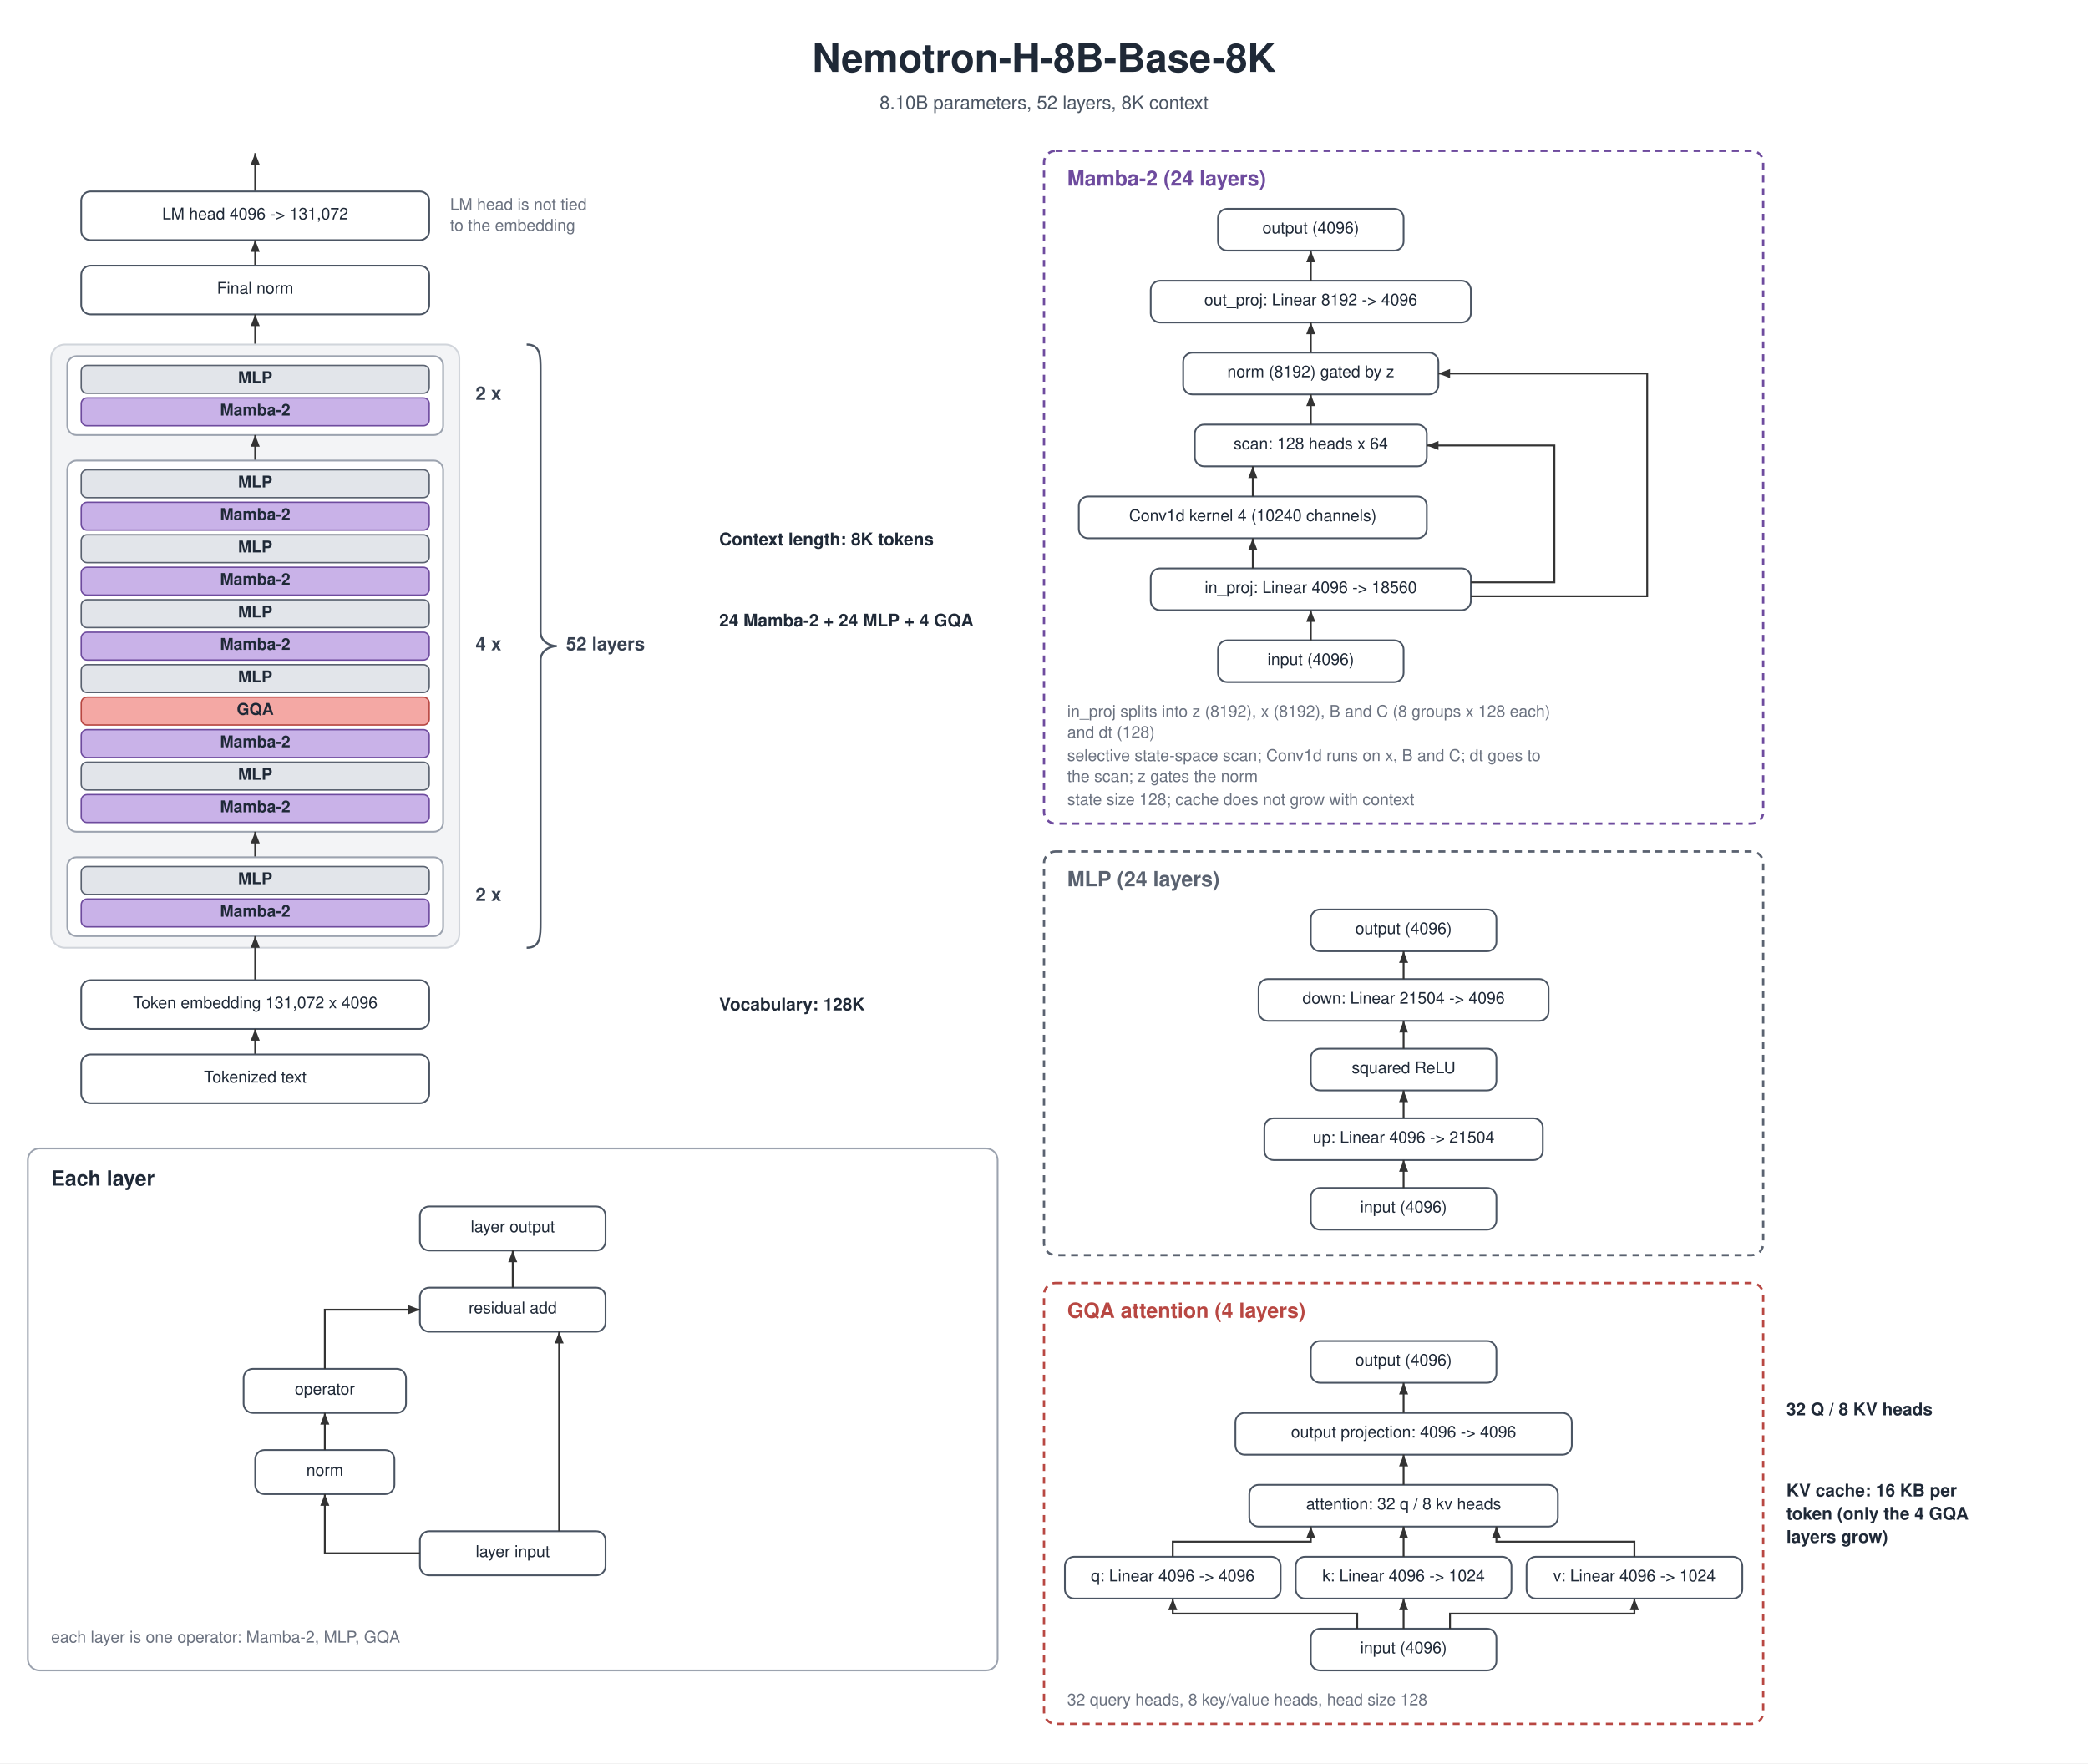
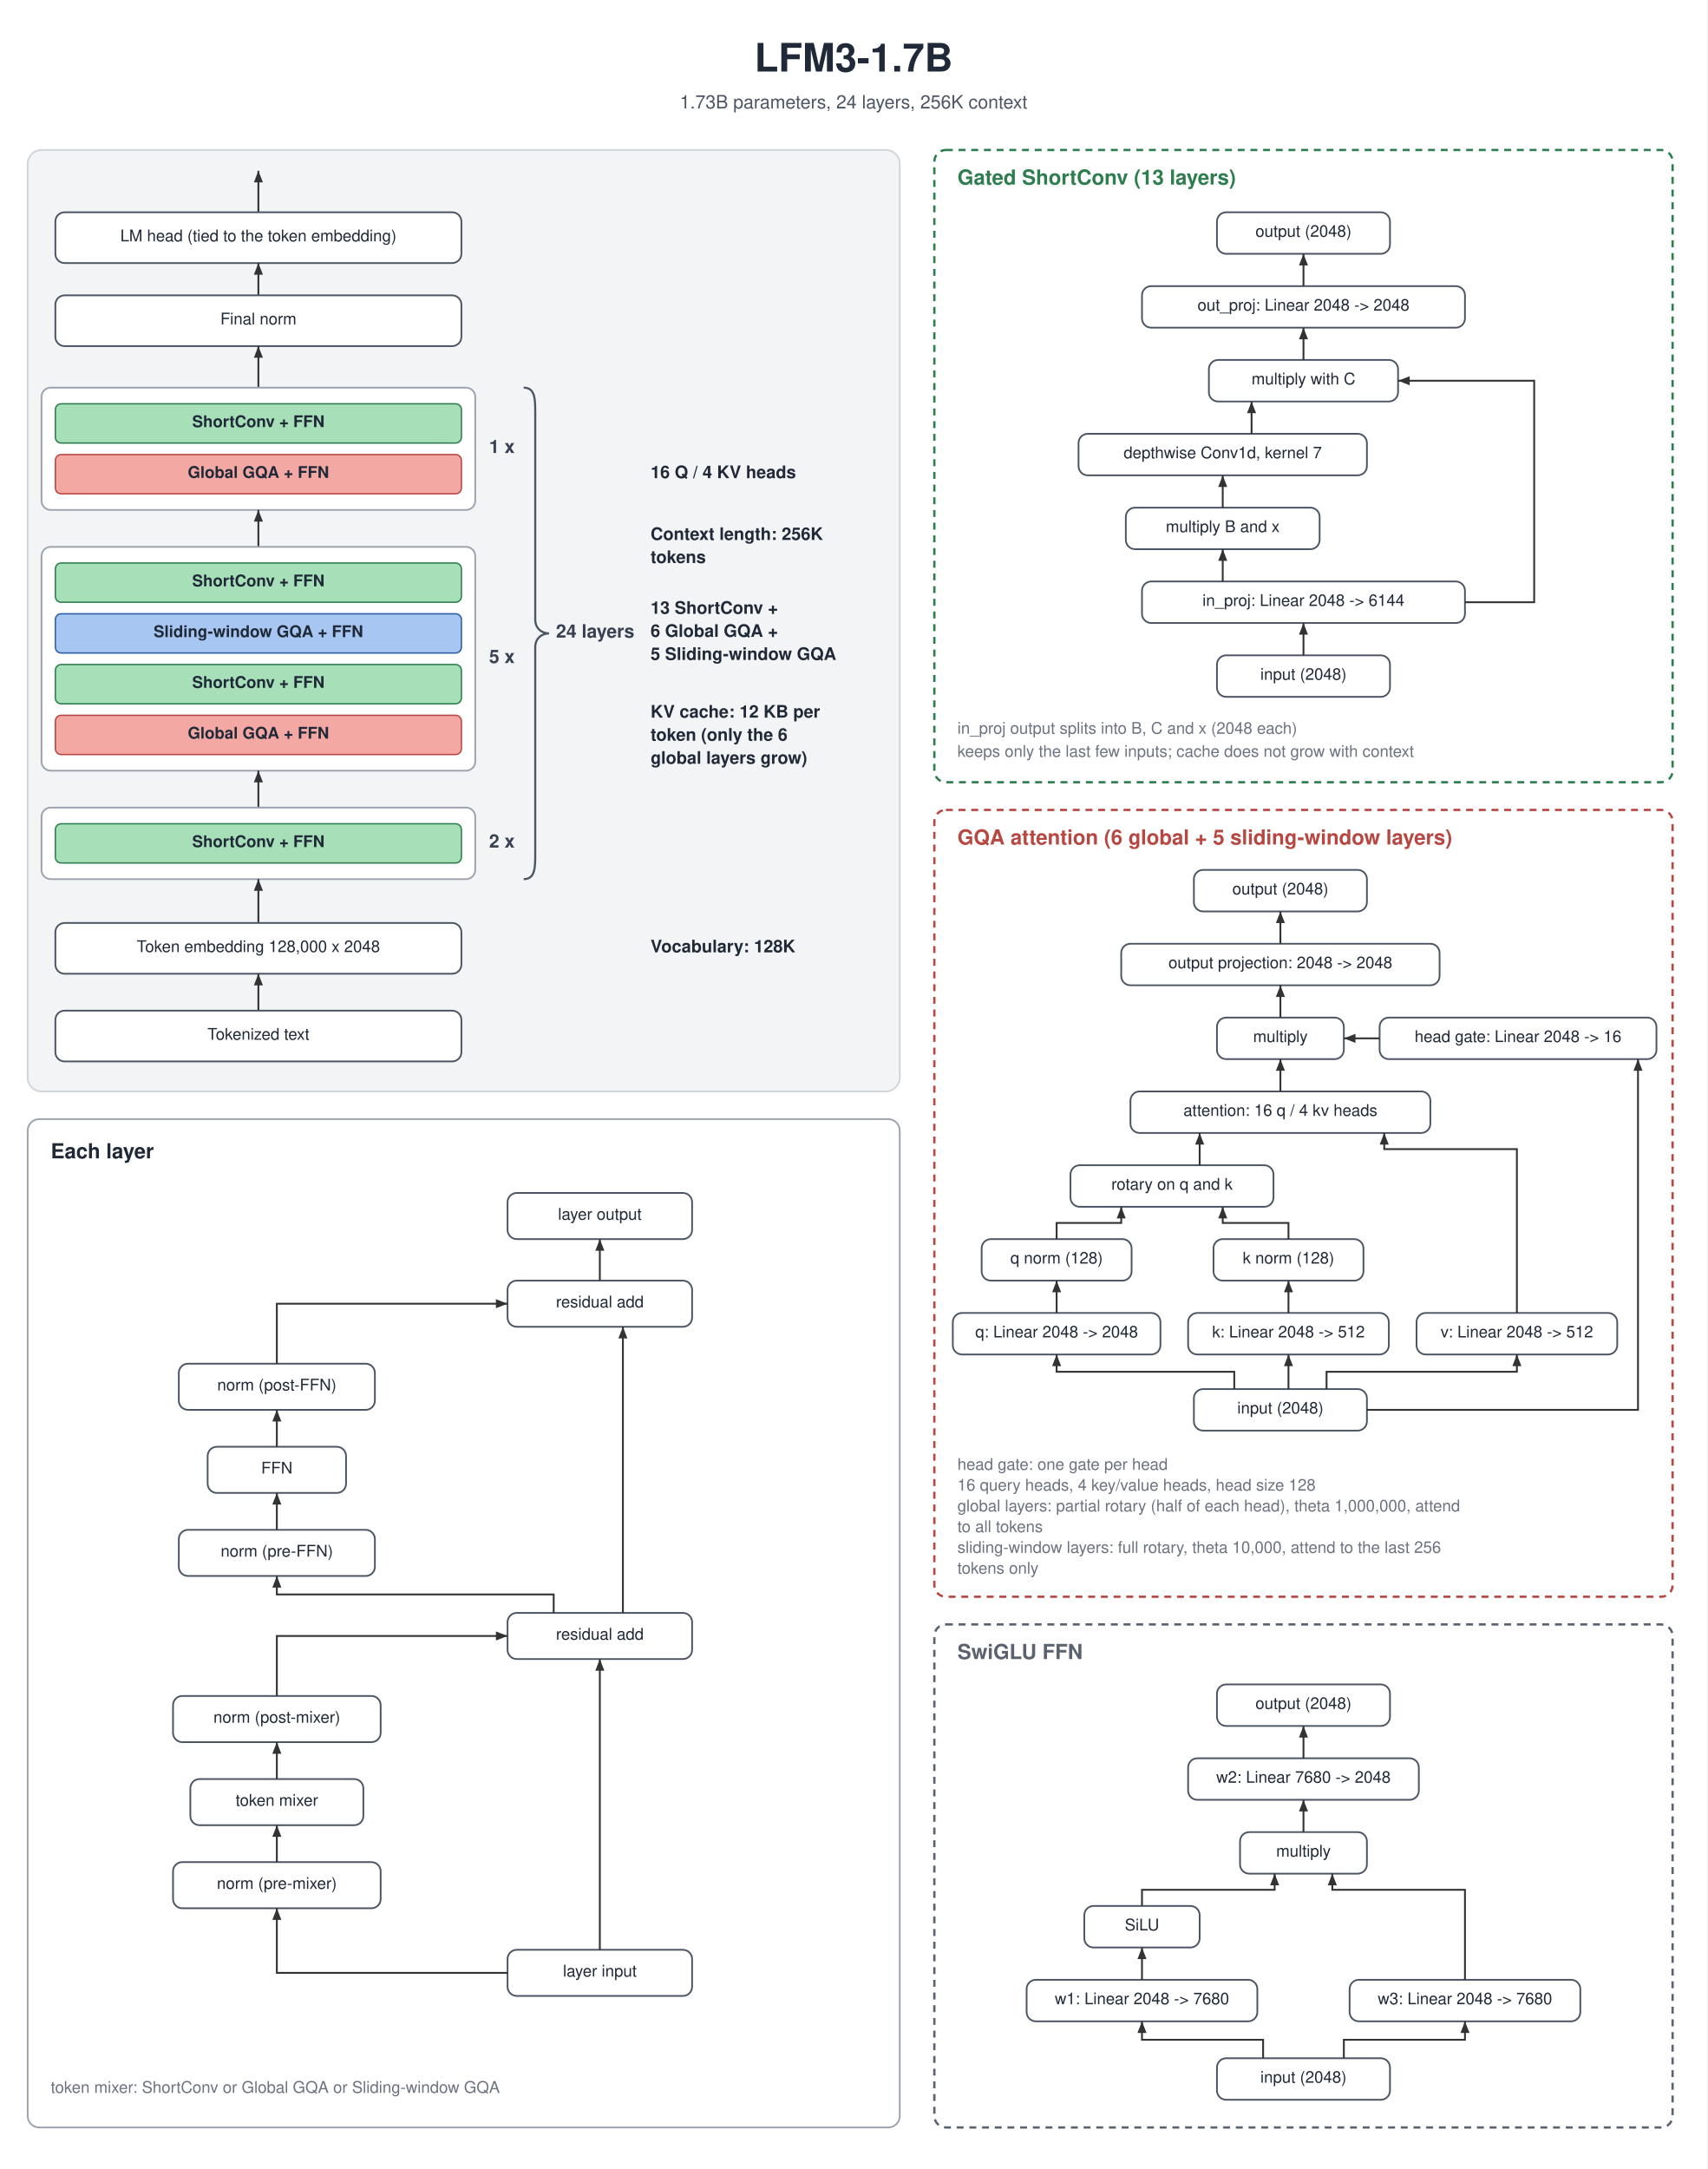
- <svg xmlns="http://www.w3.org/2000/svg" viewBox="0 0 1800 1520">
+ <svg xmlns="http://www.w3.org/2000/svg" viewBox="0 0 1480 1880">
  <defs>
    <marker id="arrow" viewBox="0 0 10 10" refX="9" refY="5" markerWidth="7" markerHeight="7" orient="auto-start-reverse">
      <path d="M 0 1.5 L 9 5 L 0 8.5 z" fill="#333333" />
    </marker>
    <style>
      text { font-family: Helvetica, Arial, sans-serif; fill: #1F2937; }
      .title { font-size: 34px; font-weight: 700; text-anchor: middle; }
      .summary { font-size: 16px; fill: #4B5563; text-anchor: middle; }
      .panel-title { font-size: 18px; font-weight: 700; }
      .box-label { font-size: 14px; text-anchor: middle; dominant-baseline: central; }
      .bar-label { font-size: 14px; font-weight: 600; text-anchor: middle; dominant-baseline: central; }
      .repeat-label { font-size: 16px; font-weight: 700; fill: #374151; dominant-baseline: central; }
-       .note-text { font-size: 14px; fill: #6B7280; }
      .caption { font-size: 14px; fill: #6B7280; }
      .callout { font-size: 15px; font-weight: 700; fill: #1F2937; }
      .edge { fill: none; stroke: #333333; stroke-width: 1.6; }
      .node-box { fill: #FFFFFF; stroke: #4B5563; stroke-width: 1.5; }
    </style>
  </defs>
-   <rect x="0" y="0" width="1800" height="1520" fill="#FFFFFF" />
+   <rect x="0" y="0" width="1480" height="1880" fill="#FFFFFF" />
  <g data-section="title">
-     <text x="900" y="62" class="title">Nemotron-H-8B-Base-8K</text>
-     <text x="900" y="94" class="summary">8.10B parameters, 52 layers, 8K context</text>
+     <text x="740" y="62" class="title">LFM3-1.7B</text>
+     <text x="740" y="94" class="summary">1.73B parameters, 24 layers, 256K context</text>
  </g>
  <g data-section="stack">
-     <line x1="220" y1="165" x2="220" y2="132" class="edge" marker-end="url(#arrow)" />
+     <rect x="24" y="130" width="756" height="816" rx="12" fill="#F3F4F6" stroke="#D1D5DB" stroke-width="1.5" />
+     <line x1="224" y1="184" x2="224" y2="148" class="edge" marker-end="url(#arrow)" />
    <g data-io="lm_head">
-       <rect x="70" y="165" width="300" height="42" rx="8" class="node-box" />
-       <text x="220" y="186" class="box-label">LM head 4096 -&gt; 131,072</text>
-     </g>
-     <text x="388" y="181" class="note-text">LM head is not tied
-       <tspan x="388" dy="18">to the embedding</tspan>
-     </text>
-     <line x1="220" y1="229" x2="220" y2="207" class="edge" marker-end="url(#arrow)" />
+       <rect x="48" y="184" width="352" height="44" rx="8" class="node-box" />
+       <text x="224" y="206" class="box-label">LM head (tied to the token embedding)</text>
+     </g>
+     <line x1="224" y1="256" x2="224" y2="228" class="edge" marker-end="url(#arrow)" />
    <g data-io="final_norm">
-       <rect x="70" y="229" width="300" height="42" rx="8" class="node-box" />
-       <text x="220" y="250" class="box-label">Final norm</text>
-     </g>
-     <line x1="220" y1="307" x2="220" y2="271" class="edge" marker-end="url(#arrow)" />
-     <rect x="44" y="297" width="352" height="520" rx="12" fill="#F3F4F6" stroke="#D1D5DB" stroke-width="1.5" />
-     <g data-group="3" data-repeat="2">
-       <rect x="58" y="307" width="324" height="68" rx="8" fill="#FFFFFF" stroke="#9CA3AF" stroke-width="1.5" />
-       <rect data-layer="MLP" x="70" y="315" width="300" height="24" rx="5" fill="#E2E5EA" stroke="#5A6270" stroke-width="1.2" />
-       <text x="220" y="327" class="bar-label">MLP</text>
-       <rect data-layer="Mamba-2" x="70" y="343" width="300" height="24" rx="5" fill="#C9B2E8" stroke="#6E4B9E" stroke-width="1.2" />
-       <text x="220" y="355" class="bar-label">Mamba-2</text>
-       <text x="410" y="341" class="repeat-label">2 x</text>
-     </g>
-     <line x1="220" y1="397" x2="220" y2="375" class="edge" marker-end="url(#arrow)" />
-     <g data-group="2" data-repeat="4">
-       <rect x="58" y="397" width="324" height="320" rx="8" fill="#FFFFFF" stroke="#9CA3AF" stroke-width="1.5" />
-       <rect data-layer="MLP" x="70" y="405" width="300" height="24" rx="5" fill="#E2E5EA" stroke="#5A6270" stroke-width="1.2" />
-       <text x="220" y="417" class="bar-label">MLP</text>
-       <rect data-layer="Mamba-2" x="70" y="433" width="300" height="24" rx="5" fill="#C9B2E8" stroke="#6E4B9E" stroke-width="1.2" />
-       <text x="220" y="445" class="bar-label">Mamba-2</text>
-       <rect data-layer="MLP" x="70" y="461" width="300" height="24" rx="5" fill="#E2E5EA" stroke="#5A6270" stroke-width="1.2" />
-       <text x="220" y="473" class="bar-label">MLP</text>
-       <rect data-layer="Mamba-2" x="70" y="489" width="300" height="24" rx="5" fill="#C9B2E8" stroke="#6E4B9E" stroke-width="1.2" />
-       <text x="220" y="501" class="bar-label">Mamba-2</text>
-       <rect data-layer="MLP" x="70" y="517" width="300" height="24" rx="5" fill="#E2E5EA" stroke="#5A6270" stroke-width="1.2" />
-       <text x="220" y="529" class="bar-label">MLP</text>
-       <rect data-layer="Mamba-2" x="70" y="545" width="300" height="24" rx="5" fill="#C9B2E8" stroke="#6E4B9E" stroke-width="1.2" />
-       <text x="220" y="557" class="bar-label">Mamba-2</text>
-       <rect data-layer="MLP" x="70" y="573" width="300" height="24" rx="5" fill="#E2E5EA" stroke="#5A6270" stroke-width="1.2" />
-       <text x="220" y="585" class="bar-label">MLP</text>
-       <rect data-layer="GQA" x="70" y="601" width="300" height="24" rx="5" fill="#F4A8A4" stroke="#B84742" stroke-width="1.2" />
-       <text x="220" y="613" class="bar-label">GQA</text>
-       <rect data-layer="Mamba-2" x="70" y="629" width="300" height="24" rx="5" fill="#C9B2E8" stroke="#6E4B9E" stroke-width="1.2" />
-       <text x="220" y="641" class="bar-label">Mamba-2</text>
-       <rect data-layer="MLP" x="70" y="657" width="300" height="24" rx="5" fill="#E2E5EA" stroke="#5A6270" stroke-width="1.2" />
-       <text x="220" y="669" class="bar-label">MLP</text>
-       <rect data-layer="Mamba-2" x="70" y="685" width="300" height="24" rx="5" fill="#C9B2E8" stroke="#6E4B9E" stroke-width="1.2" />
-       <text x="220" y="697" class="bar-label">Mamba-2</text>
-       <text x="410" y="557" class="repeat-label">4 x</text>
-     </g>
-     <line x1="220" y1="739" x2="220" y2="717" class="edge" marker-end="url(#arrow)" />
+       <rect x="48" y="256" width="352" height="44" rx="8" class="node-box" />
+       <text x="224" y="278" class="box-label">Final norm</text>
+     </g>
+     <line x1="224" y1="336" x2="224" y2="300" class="edge" marker-end="url(#arrow)" />
+     <g data-group="3" data-repeat="1">
+       <rect x="36" y="336" width="376" height="106" rx="8" fill="#FFFFFF" stroke="#9CA3AF" stroke-width="1.5" />
+       <rect data-layer="ShortConv + FFN" x="48" y="350" width="352" height="34" rx="5" fill="#A7DFB9" stroke="#2E7D4F" stroke-width="1.2" />
+       <text x="224" y="367" class="bar-label">ShortConv + FFN</text>
+       <rect data-layer="Global GQA + FFN" x="48" y="394" width="352" height="34" rx="5" fill="#F4A8A4" stroke="#B84742" stroke-width="1.2" />
+       <text x="224" y="411" class="bar-label">Global GQA + FFN</text>
+       <text x="424" y="389" class="repeat-label">1 x</text>
+     </g>
+     <line x1="224" y1="474" x2="224" y2="442" class="edge" marker-end="url(#arrow)" />
+     <g data-group="2" data-repeat="5">
+       <rect x="36" y="474" width="376" height="194" rx="8" fill="#FFFFFF" stroke="#9CA3AF" stroke-width="1.5" />
+       <rect data-layer="ShortConv + FFN" x="48" y="488" width="352" height="34" rx="5" fill="#A7DFB9" stroke="#2E7D4F" stroke-width="1.2" />
+       <text x="224" y="505" class="bar-label">ShortConv + FFN</text>
+       <rect data-layer="Sliding-window GQA + FFN" x="48" y="532" width="352" height="34" rx="5" fill="#A7C7F2" stroke="#2B5EA8" stroke-width="1.2" />
+       <text x="224" y="549" class="bar-label">Sliding-window GQA + FFN</text>
+       <rect data-layer="ShortConv + FFN" x="48" y="576" width="352" height="34" rx="5" fill="#A7DFB9" stroke="#2E7D4F" stroke-width="1.2" />
+       <text x="224" y="593" class="bar-label">ShortConv + FFN</text>
+       <rect data-layer="Global GQA + FFN" x="48" y="620" width="352" height="34" rx="5" fill="#F4A8A4" stroke="#B84742" stroke-width="1.2" />
+       <text x="224" y="637" class="bar-label">Global GQA + FFN</text>
+       <text x="424" y="571" class="repeat-label">5 x</text>
+     </g>
+     <line x1="224" y1="700" x2="224" y2="668" class="edge" marker-end="url(#arrow)" />
    <g data-group="1" data-repeat="2">
-       <rect x="58" y="739" width="324" height="68" rx="8" fill="#FFFFFF" stroke="#9CA3AF" stroke-width="1.5" />
-       <rect data-layer="MLP" x="70" y="747" width="300" height="24" rx="5" fill="#E2E5EA" stroke="#5A6270" stroke-width="1.2" />
-       <text x="220" y="759" class="bar-label">MLP</text>
-       <rect data-layer="Mamba-2" x="70" y="775" width="300" height="24" rx="5" fill="#C9B2E8" stroke="#6E4B9E" stroke-width="1.2" />
-       <text x="220" y="787" class="bar-label">Mamba-2</text>
-       <text x="410" y="773" class="repeat-label">2 x</text>
-     </g>
-     <path d="M 454 297 C 466 297 466 307 466 319 L 466 545 C 466 553 474 557 480 557 C 474 557 466 561 466 569 L 466 795 C 466 807 466 817 454 817" fill="none" stroke="#4B5563" stroke-width="1.8" />
-     <text x="488" y="557" class="repeat-label">52 layers</text>
-     <line x1="220" y1="845" x2="220" y2="807" class="edge" marker-end="url(#arrow)" />
+       <rect x="36" y="700" width="376" height="62" rx="8" fill="#FFFFFF" stroke="#9CA3AF" stroke-width="1.5" />
+       <rect data-layer="ShortConv + FFN" x="48" y="714" width="352" height="34" rx="5" fill="#A7DFB9" stroke="#2E7D4F" stroke-width="1.2" />
+       <text x="224" y="731" class="bar-label">ShortConv + FFN</text>
+       <text x="424" y="731" class="repeat-label">2 x</text>
+     </g>
+     <path d="M 454 336 C 464 336 464 346 464 358 L 464 537 C 464 545 470 549 476 549 C 470 549 464 553 464 561 L 464 740 C 464 752 464 762 454 762" fill="none" stroke="#4B5563" stroke-width="1.8" />
+     <text x="482" y="549" class="repeat-label">24 layers</text>
+     <line x1="224" y1="800" x2="224" y2="762" class="edge" marker-end="url(#arrow)" />
    <g data-io="embedding">
-       <rect x="70" y="845" width="300" height="42" rx="8" class="node-box" />
-       <text x="220" y="866" class="box-label">Token embedding 131,072 x 4096</text>
-     </g>
-     <line x1="220" y1="909" x2="220" y2="887" class="edge" marker-end="url(#arrow)" />
+       <rect x="48" y="800" width="352" height="44" rx="8" class="node-box" />
+       <text x="224" y="822" class="box-label">Token embedding 128,000 x 2048</text>
+     </g>
+     <line x1="224" y1="876" x2="224" y2="844" class="edge" marker-end="url(#arrow)" />
    <g data-io="text">
-       <rect x="70" y="909" width="300" height="42" rx="8" class="node-box" />
-       <text x="220" y="930" class="box-label">Tokenized text</text>
+       <rect x="48" y="876" width="352" height="44" rx="8" class="node-box" />
+       <text x="224" y="898" class="box-label">Tokenized text</text>
+     </g>
+     <g data-callout="3">
+       <text x="564" y="411" class="callout" style="dominant-baseline: central;">16 Q / 4 KV heads</text>
+     </g>
+     <g data-callout="1">
+       <text x="564" y="468" class="callout">Context length: 256K
+         <tspan x="564" dy="20">tokens</tspan>
+       </text>
+     </g>
+     <g data-callout="2">
+       <text x="564" y="532" class="callout">13 ShortConv +
+         <tspan x="564" dy="20">6 Global GQA +</tspan>
+         <tspan x="564" dy="20">5 Sliding-window GQA</tspan>
+       </text>
+     </g>
+     <g data-callout="5">
+       <text x="564" y="622" class="callout">KV cache: 12 KB per
+         <tspan x="564" dy="20">token (only the 6</tspan>
+         <tspan x="564" dy="20">global layers grow)</tspan>
+       </text>
+     </g>
+     <g data-callout="4">
+       <text x="564" y="822" class="callout" style="dominant-baseline: central;">Vocabulary: 128K</text>
    </g>
  </g>
  <g data-section="each-layer">
-     <rect x="24" y="990" width="836" height="450" rx="10" fill="#FFFFFF" stroke="#9CA3AF" stroke-width="1.5" />
-     <text x="44" y="1022" class="panel-title">Each layer</text>
+     <rect x="24" y="970" width="756" height="874" rx="10" fill="#FFFFFF" stroke="#9CA3AF" stroke-width="1.5" />
+     <text x="44" y="1004" class="panel-title">Each layer</text>
    <g data-node="out">
-       <rect x="362" y="1040" width="160" height="38" rx="8" class="node-box" />
-       <text x="442" y="1059" class="box-label">layer output</text>
-     </g>
-     <g data-node="res">
-       <rect x="362" y="1110" width="160" height="38" rx="8" class="node-box" />
-       <text x="442" y="1129" class="box-label">residual add</text>
-     </g>
-     <g data-node="op">
-       <rect x="210" y="1180" width="140" height="38" rx="8" class="node-box" />
-       <text x="280" y="1199" class="box-label">operator</text>
-     </g>
-     <g data-node="norm">
-       <rect x="220" y="1250" width="120" height="38" rx="8" class="node-box" />
-       <text x="280" y="1269" class="box-label">norm</text>
+       <rect x="440" y="1034" width="160" height="40" rx="8" class="node-box" />
+       <text x="520" y="1054" class="box-label">layer output</text>
+     </g>
+     <g data-node="res2">
+       <rect x="440" y="1110" width="160" height="40" rx="8" class="node-box" />
+       <text x="520" y="1130" class="box-label">residual add</text>
+     </g>
+     <g data-node="post_ffn_norm">
+       <rect x="155" y="1182" width="170" height="40" rx="8" class="node-box" />
+       <text x="240" y="1202" class="box-label">norm (post-FFN)</text>
+     </g>
+     <g data-node="ffn">
+       <rect x="180" y="1254" width="120" height="40" rx="8" class="node-box" />
+       <text x="240" y="1274" class="box-label">FFN</text>
+     </g>
+     <g data-node="pre_ffn_norm">
+       <rect x="155" y="1326" width="170" height="40" rx="8" class="node-box" />
+       <text x="240" y="1346" class="box-label">norm (pre-FFN)</text>
+     </g>
+     <g data-node="res1">
+       <rect x="440" y="1398" width="160" height="40" rx="8" class="node-box" />
+       <text x="520" y="1418" class="box-label">residual add</text>
+     </g>
+     <g data-node="post_mixer_norm">
+       <rect x="150" y="1470" width="180" height="40" rx="8" class="node-box" />
+       <text x="240" y="1490" class="box-label">norm (post-mixer)</text>
+     </g>
+     <g data-node="mixer">
+       <rect x="165" y="1542" width="150" height="40" rx="8" class="node-box" />
+       <text x="240" y="1562" class="box-label">token mixer</text>
+     </g>
+     <g data-node="pre_mixer_norm">
+       <rect x="150" y="1614" width="180" height="40" rx="8" class="node-box" />
+       <text x="240" y="1634" class="box-label">norm (pre-mixer)</text>
    </g>
    <g data-node="in">
-       <rect x="362" y="1320" width="160" height="38" rx="8" class="node-box" />
-       <text x="442" y="1339" class="box-label">layer input</text>
-     </g>
-     <polyline data-edge="in-&gt;norm" points="362,1339 280,1339 280,1288" class="edge" marker-end="url(#arrow)" />
-     <line data-edge="norm-&gt;op" x1="280" y1="1250" x2="280" y2="1218" class="edge" marker-end="url(#arrow)" />
-     <polyline data-edge="op-&gt;res" points="280,1180 280,1129 362,1129" class="edge" marker-end="url(#arrow)" />
-     <line data-edge="in-&gt;res" x1="482" y1="1320" x2="482" y2="1148" class="edge" marker-end="url(#arrow)" />
-     <line data-edge="res-&gt;out" x1="442" y1="1110" x2="442" y2="1078" class="edge" marker-end="url(#arrow)" />
-     <text x="44" y="1416" class="caption">each layer is one operator: Mamba-2, MLP, GQA</text>
+       <rect x="440" y="1690" width="160" height="40" rx="8" class="node-box" />
+       <text x="520" y="1710" class="box-label">layer input</text>
+     </g>
+     <polyline data-edge="in-&gt;pre_mixer_norm" points="440,1710 240,1710 240,1654" class="edge" marker-end="url(#arrow)" />
+     <line data-edge="pre_mixer_norm-&gt;mixer" x1="240" y1="1614" x2="240" y2="1582" class="edge" marker-end="url(#arrow)" />
+     <line data-edge="mixer-&gt;post_mixer_norm" x1="240" y1="1542" x2="240" y2="1510" class="edge" marker-end="url(#arrow)" />
+     <polyline data-edge="post_mixer_norm-&gt;res1" points="240,1470 240,1418 440,1418" class="edge" marker-end="url(#arrow)" />
+     <line data-edge="in-&gt;res1" x1="520" y1="1690" x2="520" y2="1438" class="edge" marker-end="url(#arrow)" />
+     <polyline data-edge="res1-&gt;pre_ffn_norm" points="480,1398 480,1382 240,1382 240,1366" class="edge" marker-end="url(#arrow)" />
+     <line data-edge="pre_ffn_norm-&gt;ffn" x1="240" y1="1326" x2="240" y2="1294" class="edge" marker-end="url(#arrow)" />
+     <line data-edge="ffn-&gt;post_ffn_norm" x1="240" y1="1254" x2="240" y2="1222" class="edge" marker-end="url(#arrow)" />
+     <polyline data-edge="post_ffn_norm-&gt;res2" points="240,1182 240,1130 440,1130" class="edge" marker-end="url(#arrow)" />
+     <line data-edge="res1-&gt;res2" x1="540" y1="1398" x2="540" y2="1150" class="edge" marker-end="url(#arrow)" />
+     <line data-edge="res2-&gt;out" x1="520" y1="1110" x2="520" y2="1074" class="edge" marker-end="url(#arrow)" />
+     <text x="44" y="1814" class="caption">token mixer: ShortConv or Global GQA or Sliding-window GQA</text>
  </g>
  <g data-section="zooms">
-     <g data-zoom="mamba2">
-       <rect x="900" y="130" width="620" height="580" rx="10" fill="#FFFFFF" stroke="#6E4B9E" stroke-width="2" stroke-dasharray="6,5" />
-       <text x="920" y="160" class="panel-title" style="fill: #6E4B9E;">Mamba-2 (24 layers)</text>
+     <g data-zoom="short_conv">
+       <rect x="810" y="130" width="640" height="548" rx="10" fill="#FFFFFF" stroke="#2E7D4F" stroke-width="2" stroke-dasharray="6,5" />
+       <text x="830" y="160" class="panel-title" style="fill: #2E7D4F;">Gated ShortConv (13 layers)</text>
      <g data-node="out">
-         <rect x="1050" y="180" width="160" height="36" rx="8" class="node-box" />
-         <text x="1130" y="198" class="box-label">output (4096)</text>
+         <rect x="1055" y="184" width="150" height="36" rx="8" class="node-box" />
+         <text x="1130" y="202" class="box-label">output (2048)</text>
      </g>
      <g data-node="out_proj">
-         <rect x="992" y="242" width="276" height="36" rx="8" class="node-box" />
-         <text x="1130" y="260" class="box-label">out_proj: Linear 8192 -&gt; 4096</text>
-       </g>
-       <g data-node="norm">
-         <rect x="1020" y="304" width="220" height="36" rx="8" class="node-box" />
-         <text x="1130" y="322" class="box-label">norm (8192) gated by z</text>
-       </g>
-       <g data-node="scan">
-         <rect x="1030" y="366" width="200" height="36" rx="8" class="node-box" />
-         <text x="1130" y="384" class="box-label">scan: 128 heads x 64</text>
+         <rect x="990" y="248" width="280" height="36" rx="8" class="node-box" />
+         <text x="1130" y="266" class="box-label">out_proj: Linear 2048 -&gt; 2048</text>
+       </g>
+       <g data-node="mul_c">
+         <rect x="1048" y="312" width="164" height="36" rx="8" class="node-box" />
+         <text x="1130" y="330" class="box-label">multiply with C</text>
      </g>
      <g data-node="conv">
-         <rect x="930" y="428" width="300" height="36" rx="8" class="node-box" />
-         <text x="1080" y="446" class="box-label">Conv1d kernel 4 (10240 channels)</text>
+         <rect x="935" y="376" width="250" height="36" rx="8" class="node-box" />
+         <text x="1060" y="394" class="box-label">depthwise Conv1d, kernel 7</text>
+       </g>
+       <g data-node="mul_bx">
+         <rect x="976" y="440" width="168" height="36" rx="8" class="node-box" />
+         <text x="1060" y="458" class="box-label">multiply B and x</text>
      </g>
      <g data-node="in_proj">
-         <rect x="992" y="490" width="276" height="36" rx="8" class="node-box" />
-         <text x="1130" y="508" class="box-label">in_proj: Linear 4096 -&gt; 18560</text>
+         <rect x="990" y="504" width="280" height="36" rx="8" class="node-box" />
+         <text x="1130" y="522" class="box-label">in_proj: Linear 2048 -&gt; 6144</text>
      </g>
      <g data-node="in">
-         <rect x="1050" y="552" width="160" height="36" rx="8" class="node-box" />
-         <text x="1130" y="570" class="box-label">input (4096)</text>
-       </g>
-       <line data-edge="in-&gt;in_proj" x1="1130" y1="552" x2="1130" y2="526" class="edge" marker-end="url(#arrow)" />
-       <line data-edge="in_proj-&gt;conv" x1="1080" y1="490" x2="1080" y2="464" class="edge" marker-end="url(#arrow)" />
-       <line data-edge="conv-&gt;scan" x1="1080" y1="428" x2="1080" y2="402" class="edge" marker-end="url(#arrow)" />
-       <polyline data-edge="in_proj-&gt;scan" points="1268,502 1340,502 1340,384 1230,384" class="edge" marker-end="url(#arrow)" />
-       <polyline data-edge="in_proj-&gt;norm" points="1268,514 1420,514 1420,322 1240,322" class="edge" marker-end="url(#arrow)" />
-       <line data-edge="scan-&gt;norm" x1="1130" y1="366" x2="1130" y2="340" class="edge" marker-end="url(#arrow)" />
-       <line data-edge="norm-&gt;out_proj" x1="1130" y1="304" x2="1130" y2="278" class="edge" marker-end="url(#arrow)" />
-       <line data-edge="out_proj-&gt;out" x1="1130" y1="242" x2="1130" y2="216" class="edge" marker-end="url(#arrow)" />
-       <text x="920" y="618" class="caption">in_proj splits into z (8192), x (8192), B and C (8 groups x 128 each)
-         <tspan x="920" dy="18">and dt (128)</tspan>
-         <tspan x="920" dy="20">selective state-space scan; Conv1d runs on x, B and C; dt goes to</tspan>
-         <tspan x="920" dy="18">the scan; z gates the norm</tspan>
-         <tspan x="920" dy="20">state size 128; cache does not grow with context</tspan>
-       </text>
-     </g>
-     <g data-zoom="mlp">
-       <rect x="900" y="734" width="620" height="348" rx="10" fill="#FFFFFF" stroke="#5A6270" stroke-width="2" stroke-dasharray="6,5" />
-       <text x="920" y="764" class="panel-title" style="fill: #5A6270;">MLP (24 layers)</text>
+         <rect x="1055" y="568" width="150" height="36" rx="8" class="node-box" />
+         <text x="1130" y="586" class="box-label">input (2048)</text>
+       </g>
+       <line data-edge="in-&gt;in_proj" x1="1130" y1="568" x2="1130" y2="540" class="edge" marker-end="url(#arrow)" />
+       <line data-edge="in_proj-&gt;mul_bx" x1="1060" y1="504" x2="1060" y2="476" class="edge" marker-end="url(#arrow)" />
+       <line data-edge="mul_bx-&gt;conv" x1="1060" y1="440" x2="1060" y2="412" class="edge" marker-end="url(#arrow)" />
+       <line data-edge="conv-&gt;mul_c" x1="1085" y1="376" x2="1085" y2="348" class="edge" marker-end="url(#arrow)" />
+       <polyline data-edge="in_proj-&gt;mul_c" points="1270,522 1330,522 1330,330 1212,330" class="edge" marker-end="url(#arrow)" />
+       <line data-edge="mul_c-&gt;out_proj" x1="1130" y1="312" x2="1130" y2="284" class="edge" marker-end="url(#arrow)" />
+       <line data-edge="out_proj-&gt;out" x1="1130" y1="248" x2="1130" y2="220" class="edge" marker-end="url(#arrow)" />
+       <text x="830" y="636" class="caption">in_proj output splits into B, C and x (2048 each)
+         <tspan x="830" dy="20">keeps only the last few inputs; cache does not grow with context</tspan>
+       </text>
+     </g>
+     <g data-zoom="gqa">
+       <rect x="810" y="702" width="640" height="682" rx="10" fill="#FFFFFF" stroke="#B84742" stroke-width="2" stroke-dasharray="6,5" />
+       <text x="830" y="732" class="panel-title" style="fill: #B84742;">GQA attention (6 global + 5 sliding-window layers)</text>
      <g data-node="out">
-         <rect x="1130" y="784" width="160" height="36" rx="8" class="node-box" />
-         <text x="1210" y="802" class="box-label">output (4096)</text>
+         <rect x="1035" y="754" width="150" height="36" rx="8" class="node-box" />
+         <text x="1110" y="772" class="box-label">output (2048)</text>
+       </g>
+       <g data-node="oproj">
+         <rect x="972" y="818" width="276" height="36" rx="8" class="node-box" />
+         <text x="1110" y="836" class="box-label">output projection: 2048 -&gt; 2048</text>
+       </g>
+       <g data-node="mul">
+         <rect x="1055" y="882" width="110" height="36" rx="8" class="node-box" />
+         <text x="1110" y="900" class="box-label">multiply</text>
+       </g>
+       <g data-node="gate">
+         <rect x="1196" y="882" width="240" height="36" rx="8" class="node-box" />
+         <text x="1316" y="900" class="box-label">head gate: Linear 2048 -&gt; 16</text>
+       </g>
+       <g data-node="attn">
+         <rect x="980" y="946" width="260" height="36" rx="8" class="node-box" />
+         <text x="1110" y="964" class="box-label">attention: 16 q / 4 kv heads</text>
+       </g>
+       <g data-node="rotary">
+         <rect x="928" y="1010" width="176" height="36" rx="8" class="node-box" />
+         <text x="1016" y="1028" class="box-label">rotary on q and k</text>
+       </g>
+       <g data-node="qnorm">
+         <rect x="851" y="1074" width="130" height="36" rx="8" class="node-box" />
+         <text x="916" y="1092" class="box-label">q norm (128)</text>
+       </g>
+       <g data-node="knorm">
+         <rect x="1052" y="1074" width="130" height="36" rx="8" class="node-box" />
+         <text x="1117" y="1092" class="box-label">k norm (128)</text>
+       </g>
+       <g data-node="q">
+         <rect x="826" y="1138" width="180" height="36" rx="8" class="node-box" />
+         <text x="916" y="1156" class="box-label">q: Linear 2048 -&gt; 2048</text>
+       </g>
+       <g data-node="k">
+         <rect x="1030" y="1138" width="174" height="36" rx="8" class="node-box" />
+         <text x="1117" y="1156" class="box-label">k: Linear 2048 -&gt; 512</text>
+       </g>
+       <g data-node="v">
+         <rect x="1228" y="1138" width="174" height="36" rx="8" class="node-box" />
+         <text x="1315" y="1156" class="box-label">v: Linear 2048 -&gt; 512</text>
+       </g>
+       <g data-node="in">
+         <rect x="1035" y="1204" width="150" height="36" rx="8" class="node-box" />
+         <text x="1110" y="1222" class="box-label">input (2048)</text>
+       </g>
+       <polyline data-edge="in-&gt;q" points="1070,1204 1070,1189 916,1189 916,1174" class="edge" marker-end="url(#arrow)" />
+       <line data-edge="in-&gt;k" x1="1117" y1="1204" x2="1117" y2="1174" class="edge" marker-end="url(#arrow)" />
+       <polyline data-edge="in-&gt;v" points="1150,1204 1150,1189 1315,1189 1315,1174" class="edge" marker-end="url(#arrow)" />
+       <polyline data-edge="in-&gt;gate" points="1185,1222 1420,1222 1420,918" class="edge" marker-end="url(#arrow)" />
+       <line data-edge="q-&gt;qnorm" x1="916" y1="1138" x2="916" y2="1110" class="edge" marker-end="url(#arrow)" />
+       <line data-edge="k-&gt;knorm" x1="1117" y1="1138" x2="1117" y2="1110" class="edge" marker-end="url(#arrow)" />
+       <polyline data-edge="qnorm-&gt;rotary" points="916,1074 916,1060 972,1060 972,1046" class="edge" marker-end="url(#arrow)" />
+       <polyline data-edge="knorm-&gt;rotary" points="1117,1074 1117,1060 1060,1060 1060,1046" class="edge" marker-end="url(#arrow)" />
+       <line data-edge="rotary-&gt;attn" x1="1040" y1="1010" x2="1040" y2="982" class="edge" marker-end="url(#arrow)" />
+       <polyline data-edge="v-&gt;attn" points="1315,1138 1315,996 1200,996 1200,982" class="edge" marker-end="url(#arrow)" />
+       <line data-edge="attn-&gt;mul" x1="1110" y1="946" x2="1110" y2="918" class="edge" marker-end="url(#arrow)" />
+       <line data-edge="gate-&gt;mul" x1="1196" y1="900" x2="1165" y2="900" class="edge" marker-end="url(#arrow)" />
+       <line data-edge="mul-&gt;oproj" x1="1110" y1="882" x2="1110" y2="854" class="edge" marker-end="url(#arrow)" />
+       <line data-edge="oproj-&gt;out" x1="1110" y1="818" x2="1110" y2="790" class="edge" marker-end="url(#arrow)" />
+       <text x="830" y="1274" class="caption">head gate: one gate per head
+         <tspan x="830" dy="18">16 query heads, 4 key/value heads, head size 128</tspan>
+         <tspan x="830" dy="18">global layers: partial rotary (half of each head), theta 1,000,000, attend</tspan>
+         <tspan x="830" dy="18">to all tokens</tspan>
+         <tspan x="830" dy="18">sliding-window layers: full rotary, theta 10,000, attend to the last 256</tspan>
+         <tspan x="830" dy="18">tokens only</tspan>
+       </text>
+     </g>
+     <g data-zoom="ffn">
+       <rect x="810" y="1408" width="640" height="436" rx="10" fill="#FFFFFF" stroke="#5A6270" stroke-width="2" stroke-dasharray="6,5" />
+       <text x="830" y="1438" class="panel-title" style="fill: #5A6270;">SwiGLU FFN</text>
+       <g data-node="out">
+         <rect x="1055" y="1460" width="150" height="36" rx="8" class="node-box" />
+         <text x="1130" y="1478" class="box-label">output (2048)</text>
      </g>
      <g data-node="down">
-         <rect x="1085" y="844" width="250" height="36" rx="8" class="node-box" />
-         <text x="1210" y="862" class="box-label">down: Linear 21504 -&gt; 4096</text>
+         <rect x="1030" y="1524" width="200" height="36" rx="8" class="node-box" />
+         <text x="1130" y="1542" class="box-label">w2: Linear 7680 -&gt; 2048</text>
+       </g>
+       <g data-node="mul">
+         <rect x="1075" y="1588" width="110" height="36" rx="8" class="node-box" />
+         <text x="1130" y="1606" class="box-label">multiply</text>
      </g>
      <g data-node="act">
-         <rect x="1130" y="904" width="160" height="36" rx="8" class="node-box" />
-         <text x="1210" y="922" class="box-label">squared ReLU</text>
+         <rect x="940" y="1652" width="100" height="36" rx="8" class="node-box" />
+         <text x="990" y="1670" class="box-label">SiLU</text>
+       </g>
+       <g data-node="gate">
+         <rect x="890" y="1716" width="200" height="36" rx="8" class="node-box" />
+         <text x="990" y="1734" class="box-label">w1: Linear 2048 -&gt; 7680</text>
      </g>
      <g data-node="up">
-         <rect x="1090" y="964" width="240" height="36" rx="8" class="node-box" />
-         <text x="1210" y="982" class="box-label">up: Linear 4096 -&gt; 21504</text>
+         <rect x="1170" y="1716" width="200" height="36" rx="8" class="node-box" />
+         <text x="1270" y="1734" class="box-label">w3: Linear 2048 -&gt; 7680</text>
      </g>
      <g data-node="in">
-         <rect x="1130" y="1024" width="160" height="36" rx="8" class="node-box" />
-         <text x="1210" y="1042" class="box-label">input (4096)</text>
-       </g>
-       <line data-edge="in-&gt;up" x1="1210" y1="1024" x2="1210" y2="1000" class="edge" marker-end="url(#arrow)" />
-       <line data-edge="up-&gt;act" x1="1210" y1="964" x2="1210" y2="940" class="edge" marker-end="url(#arrow)" />
-       <line data-edge="act-&gt;down" x1="1210" y1="904" x2="1210" y2="880" class="edge" marker-end="url(#arrow)" />
-       <line data-edge="down-&gt;out" x1="1210" y1="844" x2="1210" y2="820" class="edge" marker-end="url(#arrow)" />
-     </g>
-     <g data-zoom="gqa">
-       <rect x="900" y="1106" width="620" height="380" rx="10" fill="#FFFFFF" stroke="#B84742" stroke-width="2" stroke-dasharray="6,5" />
-       <text x="920" y="1136" class="panel-title" style="fill: #B84742;">GQA attention (4 layers)</text>
-       <g data-node="out">
-         <rect x="1130" y="1156" width="160" height="36" rx="8" class="node-box" />
-         <text x="1210" y="1174" class="box-label">output (4096)</text>
-       </g>
-       <g data-node="oproj">
-         <rect x="1065" y="1218" width="290" height="36" rx="8" class="node-box" />
-         <text x="1210" y="1236" class="box-label">output projection: 4096 -&gt; 4096</text>
-       </g>
-       <g data-node="attn">
-         <rect x="1077" y="1280" width="266" height="36" rx="8" class="node-box" />
-         <text x="1210" y="1298" class="box-label">attention: 32 q / 8 kv heads</text>
-       </g>
-       <g data-node="q">
-         <rect x="918" y="1342" width="186" height="36" rx="8" class="node-box" />
-         <text x="1011" y="1360" class="box-label">q: Linear 4096 -&gt; 4096</text>
-       </g>
-       <g data-node="k">
-         <rect x="1117" y="1342" width="186" height="36" rx="8" class="node-box" />
-         <text x="1210" y="1360" class="box-label">k: Linear 4096 -&gt; 1024</text>
-       </g>
-       <g data-node="v">
-         <rect x="1316" y="1342" width="186" height="36" rx="8" class="node-box" />
-         <text x="1409" y="1360" class="box-label">v: Linear 4096 -&gt; 1024</text>
-       </g>
-       <g data-node="in">
-         <rect x="1130" y="1404" width="160" height="36" rx="8" class="node-box" />
-         <text x="1210" y="1422" class="box-label">input (4096)</text>
-       </g>
-       <polyline data-edge="in-&gt;q" points="1170,1404 1170,1391 1011,1391 1011,1378" class="edge" marker-end="url(#arrow)" />
-       <line data-edge="in-&gt;k" x1="1210" y1="1404" x2="1210" y2="1378" class="edge" marker-end="url(#arrow)" />
-       <polyline data-edge="in-&gt;v" points="1250,1404 1250,1391 1409,1391 1409,1378" class="edge" marker-end="url(#arrow)" />
-       <polyline data-edge="q-&gt;attn" points="1011,1342 1011,1329 1130,1329 1130,1316" class="edge" marker-end="url(#arrow)" />
-       <line data-edge="k-&gt;attn" x1="1210" y1="1342" x2="1210" y2="1316" class="edge" marker-end="url(#arrow)" />
-       <polyline data-edge="v-&gt;attn" points="1409,1342 1409,1329 1290,1329 1290,1316" class="edge" marker-end="url(#arrow)" />
-       <line data-edge="attn-&gt;oproj" x1="1210" y1="1280" x2="1210" y2="1254" class="edge" marker-end="url(#arrow)" />
-       <line data-edge="oproj-&gt;out" x1="1210" y1="1218" x2="1210" y2="1192" class="edge" marker-end="url(#arrow)" />
-       <text x="920" y="1470" class="caption">32 query heads, 8 key/value heads, head size 128</text>
-     </g>
-   </g>
-   <g data-callout="1">
-     <text x="620" y="470" class="callout">Context length: 8K tokens</text>
-   </g>
-   <g data-callout="2">
-     <text x="620" y="540" class="callout">24 Mamba-2 + 24 MLP + 4 GQA</text>
-   </g>
-   <g data-callout="3">
-     <text x="1540" y="1220" class="callout">32 Q / 8 KV heads</text>
-   </g>
-   <g data-callout="4">
-     <text x="620" y="871" class="callout">Vocabulary: 128K</text>
-   </g>
-   <g data-callout="5">
-     <text x="1540" y="1290" class="callout">KV cache: 16 KB per
-       <tspan x="1540" dy="20">token (only the 4 GQA</tspan>
-       <tspan x="1540" dy="20">layers grow)</tspan>
-     </text>
+         <rect x="1055" y="1784" width="150" height="36" rx="8" class="node-box" />
+         <text x="1130" y="1802" class="box-label">input (2048)</text>
+       </g>
+       <polyline data-edge="in-&gt;gate" points="1095,1784 1095,1768 990,1768 990,1752" class="edge" marker-end="url(#arrow)" />
+       <polyline data-edge="in-&gt;up" points="1165,1784 1165,1768 1270,1768 1270,1752" class="edge" marker-end="url(#arrow)" />
+       <line data-edge="gate-&gt;act" x1="990" y1="1716" x2="990" y2="1688" class="edge" marker-end="url(#arrow)" />
+       <polyline data-edge="act-&gt;mul" points="990,1652 990,1638 1105,1638 1105,1624" class="edge" marker-end="url(#arrow)" />
+       <polyline data-edge="up-&gt;mul" points="1270,1716 1270,1638 1155,1638 1155,1624" class="edge" marker-end="url(#arrow)" />
+       <line data-edge="mul-&gt;down" x1="1130" y1="1588" x2="1130" y2="1560" class="edge" marker-end="url(#arrow)" />
+       <line data-edge="down-&gt;out" x1="1130" y1="1524" x2="1130" y2="1496" class="edge" marker-end="url(#arrow)" />
+     </g>
  </g>
</svg>
